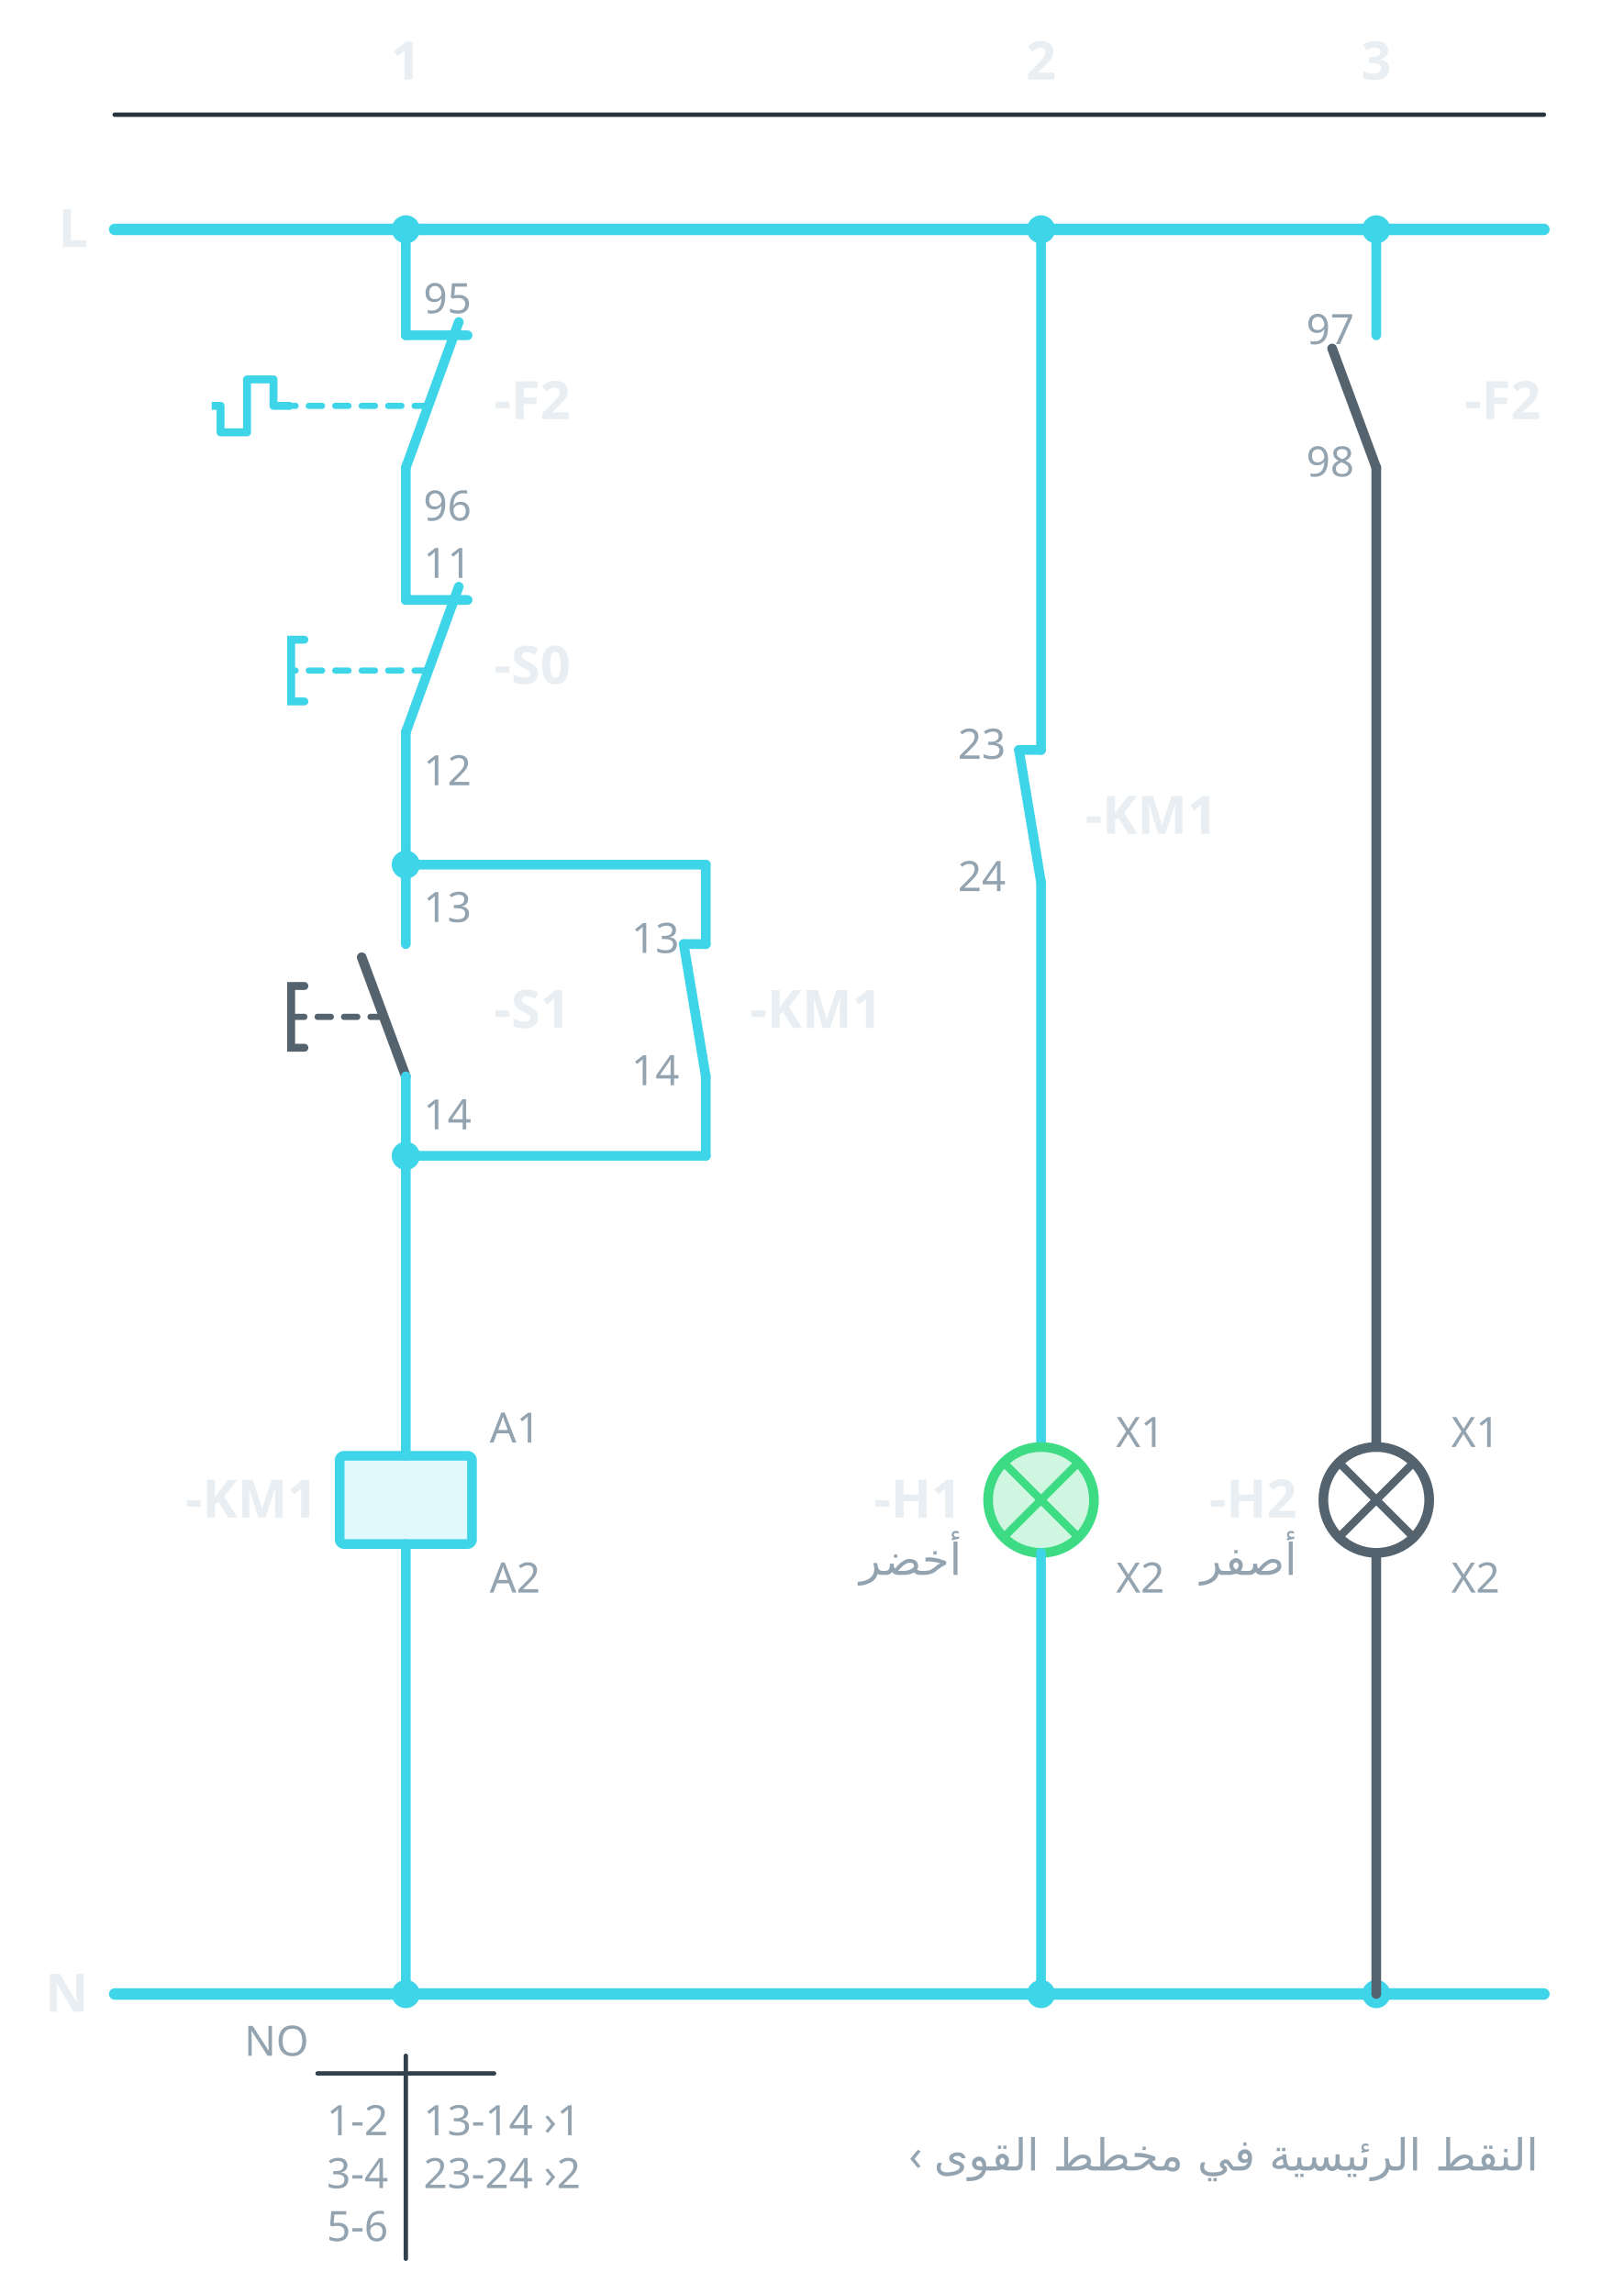
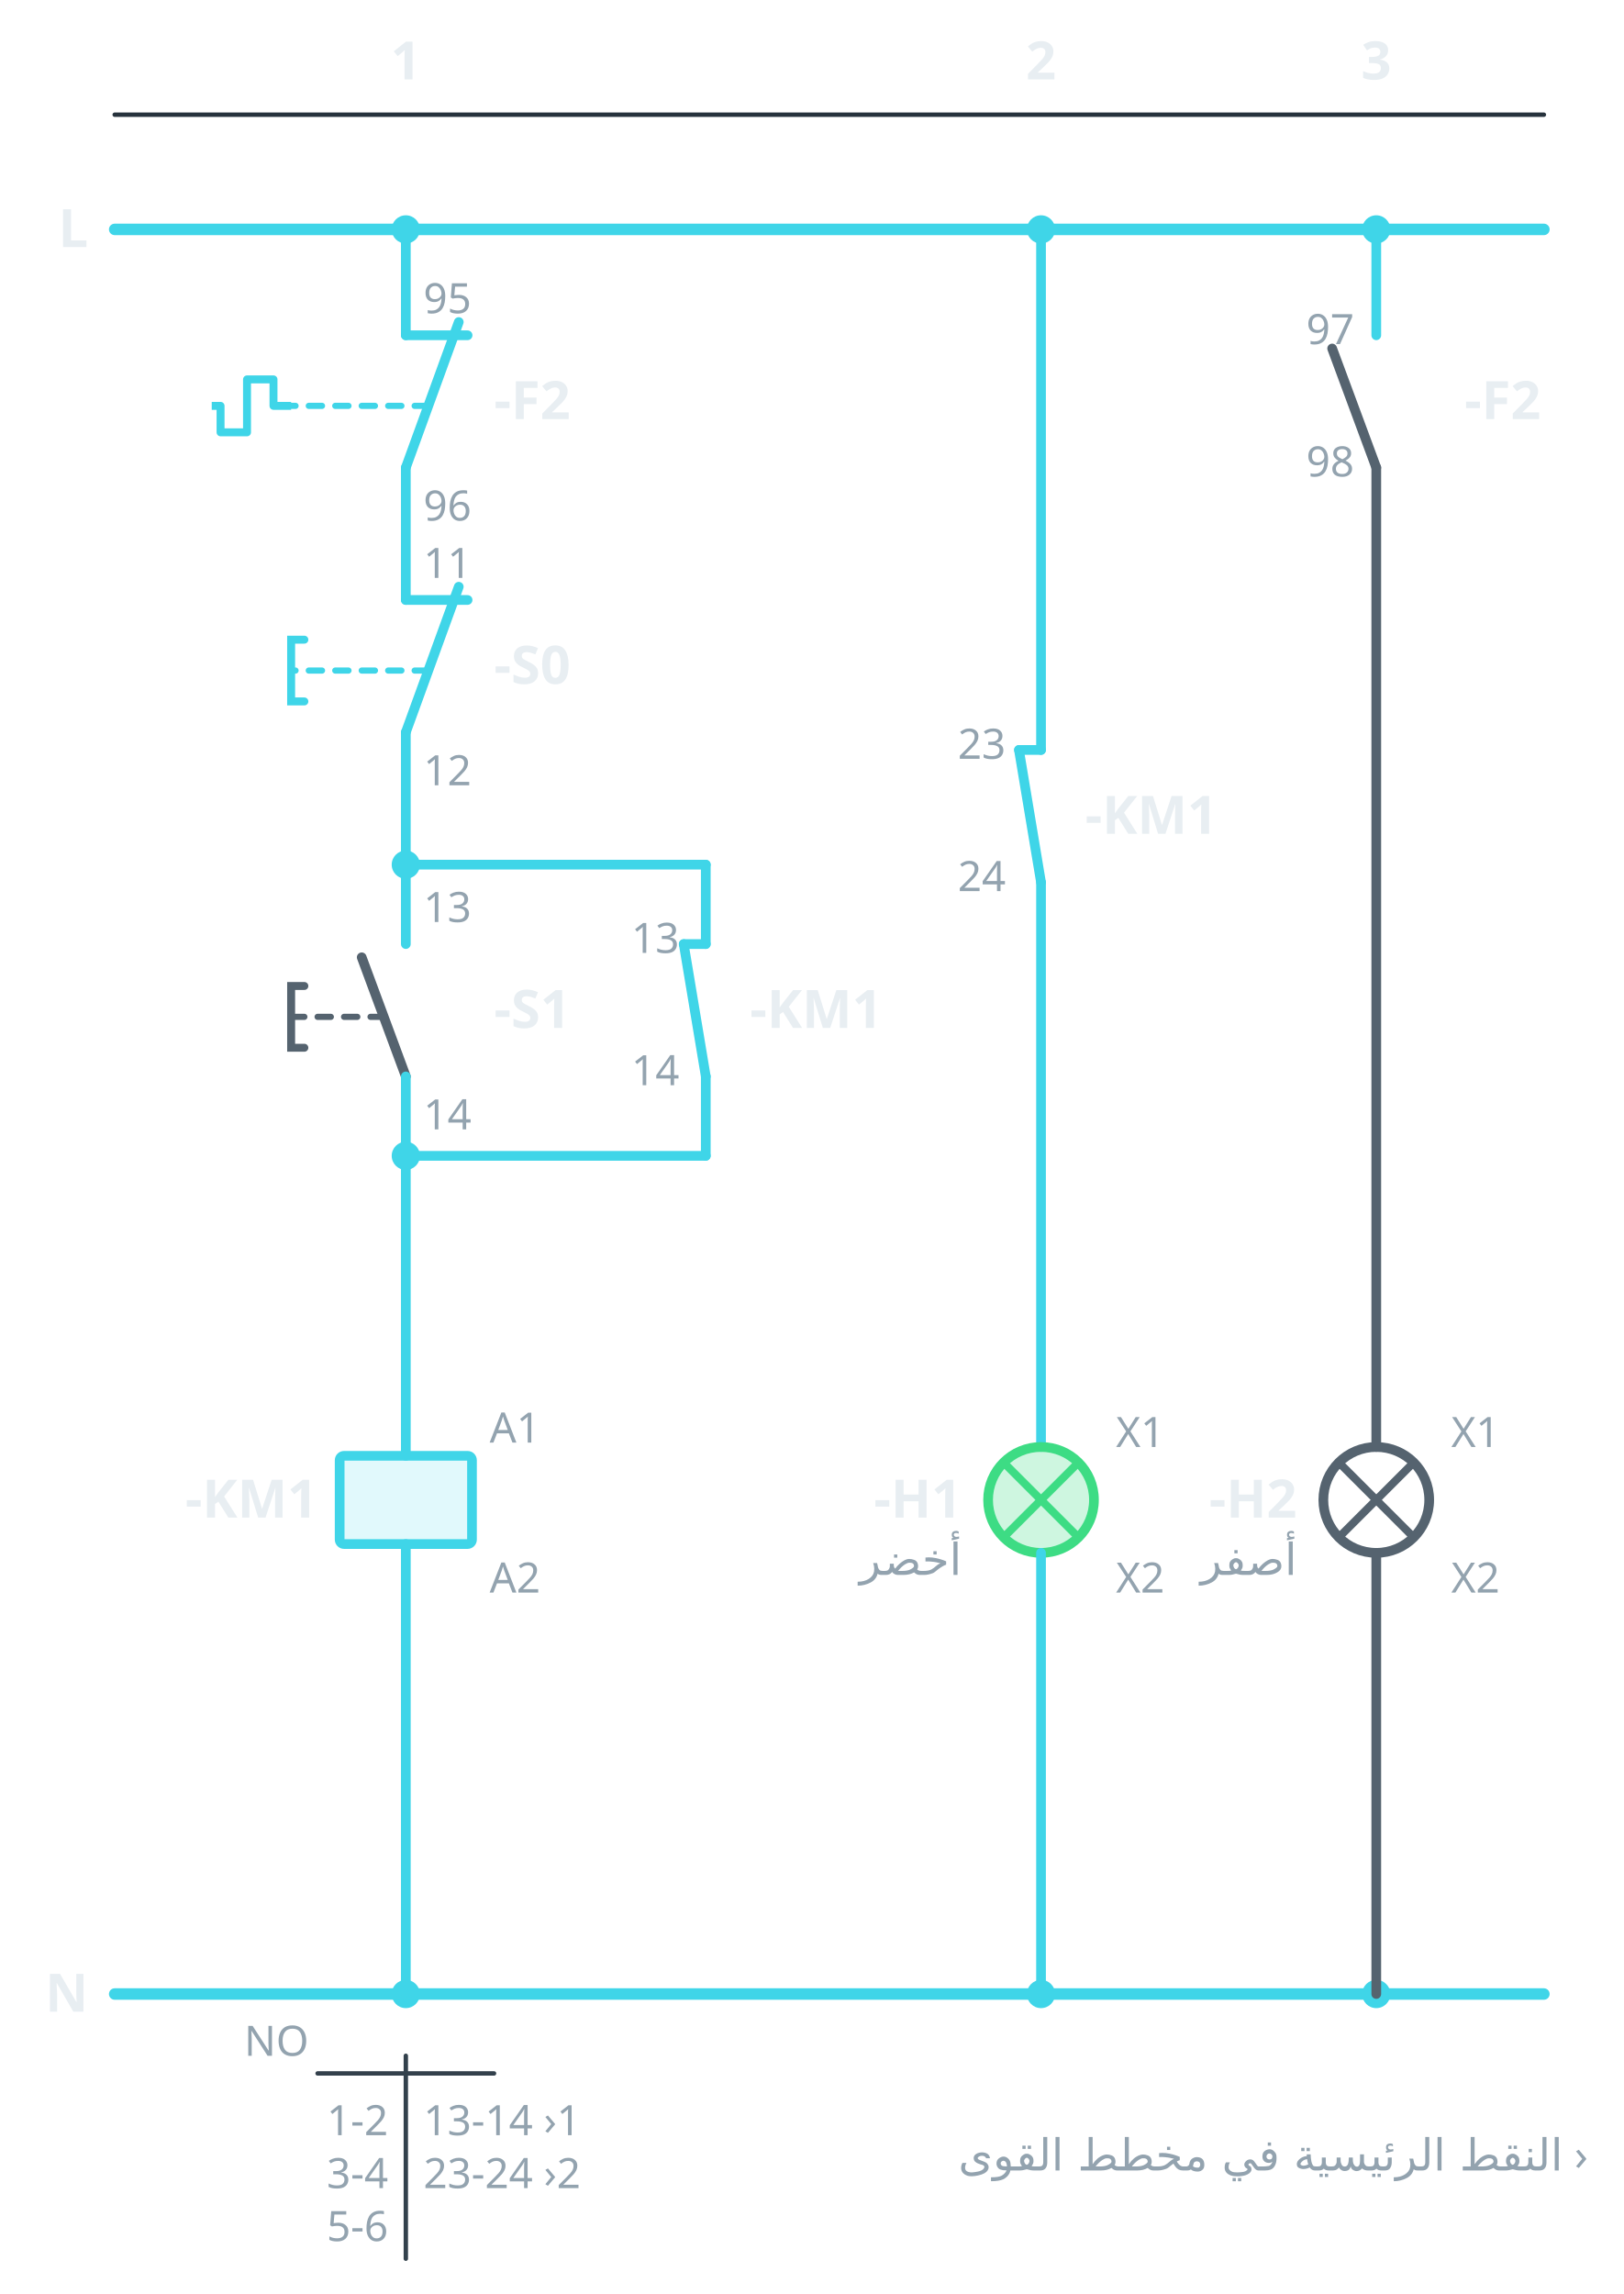
<svg xmlns="http://www.w3.org/2000/svg" viewBox="0 0 368 520" width="368" height="520">
  <rect x="0" y="0" width="368" height="520" fill="none" />
  <text font-family="JetBrainsMono" font-size="12" font-weight="700" fill="#E8EEF2" x="92" y="18" text-anchor="middle">1</text>
  <text font-family="JetBrainsMono" font-size="12" font-weight="700" fill="#E8EEF2" x="236" y="18" text-anchor="middle">2</text>
  <text font-family="JetBrainsMono" font-size="12" font-weight="700" fill="#E8EEF2" x="312" y="18" text-anchor="middle">3</text>
  <path d="M26 26L350 26" stroke="#26323C" stroke-width="1" fill="none" stroke-linecap="round" />
  <path d="M26 52L350 52" stroke="#3FD5E8" stroke-width="2.6" fill="none" stroke-linecap="round" />
  <text font-family="JetBrainsMono" font-size="12" font-weight="700" fill="#E8EEF2" x="20" y="56" text-anchor="end">L</text>
  <path d="M26 452L350 452" stroke="#3FD5E8" stroke-width="2.6" fill="none" stroke-linecap="round" />
  <text font-family="JetBrainsMono" font-size="12" font-weight="700" fill="#E8EEF2" x="20" y="456" text-anchor="end">N</text>
  <circle cx="92" cy="52" r="3.2" fill="#3FD5E8" />
  <circle cx="92" cy="452" r="3.2" fill="#3FD5E8" />
  <circle cx="236" cy="52" r="3.2" fill="#3FD5E8" />
  <circle cx="236" cy="452" r="3.2" fill="#3FD5E8" />
  <circle cx="312" cy="52" r="3.2" fill="#3FD5E8" />
  <circle cx="312" cy="452" r="3.2" fill="#3FD5E8" />
  <path d="M92 52L92 76" stroke="#3FD5E8" stroke-width="2.2" fill="none" stroke-linecap="round" />
  <path d="M92 76L106 76" stroke="#3FD5E8" stroke-width="2.2" fill="none" stroke-linecap="round" />
  <path d="M92 106L104 73" stroke="#3FD5E8" stroke-width="2.2" fill="none" stroke-linecap="round" />
  <path d="M97 92.0L66 92.0" stroke="#3FD5E8" stroke-width="1.4" fill="none" stroke-linecap="round" stroke-dasharray="3 3" />
  <path d="M66 92.0h-4v-6h-6v12h-6v-6h-2" stroke="#3FD5E8" stroke-width="1.8" fill="none" stroke-linejoin="round" />
  <text font-family="JetBrainsMono" font-size="9.5" fill="#93A3AF" x="96" y="71" text-anchor="start">95</text>
  <text font-family="JetBrainsMono" font-size="9.5" fill="#93A3AF" x="96" y="118" text-anchor="start">96</text>
  <text font-family="JetBrainsMono" font-size="12" font-weight="700" fill="#E8EEF2" x="112" y="95.0" text-anchor="start">-F2</text>
  <path d="M92 106L92 136" stroke="#3FD5E8" stroke-width="2.2" fill="none" stroke-linecap="round" />
  <path d="M92 136L106 136" stroke="#3FD5E8" stroke-width="2.2" fill="none" stroke-linecap="round" />
  <path d="M92 166L104 133" stroke="#3FD5E8" stroke-width="2.2" fill="none" stroke-linecap="round" />
  <path d="M97 152.0L66 152.0" stroke="#3FD5E8" stroke-width="1.4" fill="none" stroke-linecap="round" stroke-dasharray="3 3" />
  <path d="M69 145.0H66V159.0H69" stroke="#3FD5E8" stroke-width="1.8" fill="none" stroke-linecap="round" />
  <text font-family="JetBrainsMono" font-size="9.5" fill="#93A3AF" x="96" y="131" text-anchor="start">11</text>
  <text font-family="JetBrainsMono" font-size="9.5" fill="#93A3AF" x="96" y="178" text-anchor="start">12</text>
  <text font-family="JetBrainsMono" font-size="12" font-weight="700" fill="#E8EEF2" x="112" y="155.0" text-anchor="start">-S0</text>
  <path d="M92 166L92 196" stroke="#3FD5E8" stroke-width="2.2" fill="none" stroke-linecap="round" />
  <circle cx="92" cy="196" r="3.2" fill="#3FD5E8" />
  <path d="M92 244L82 217" stroke="#55636F" stroke-width="2.2" fill="none" stroke-linecap="round" />
  <path d="M87 230.5L66 230.5" stroke="#55636F" stroke-width="1.4" fill="none" stroke-linecap="round" stroke-dasharray="3 3" />
  <path d="M69 223.5H66V237.5H69" stroke="#55636F" stroke-width="1.8" fill="none" stroke-linecap="round" />
  <text font-family="JetBrainsMono" font-size="9.5" fill="#93A3AF" x="96" y="209" text-anchor="start">13</text>
  <text font-family="JetBrainsMono" font-size="9.5" fill="#93A3AF" x="96" y="256" text-anchor="start">14</text>
  <text font-family="JetBrainsMono" font-size="12" font-weight="700" fill="#E8EEF2" x="112" y="233.0" text-anchor="start">-S1</text>
  <path d="M92 196L92 214" stroke="#3FD5E8" stroke-width="2.2" fill="none" stroke-linecap="round" />
  <path d="M92 244L92 262" stroke="#3FD5E8" stroke-width="2.2" fill="none" stroke-linecap="round" />
  <path d="M92 196L160 196" stroke="#3FD5E8" stroke-width="2.2" fill="none" stroke-linecap="round" />
  <path d="M160 196L160 214" stroke="#3FD5E8" stroke-width="2.2" fill="none" stroke-linecap="round" />
  <path d="M160 244L155 214" stroke="#3FD5E8" stroke-width="2.2" fill="none" stroke-linecap="round" />
  <path d="M155 214L160 214" stroke="#3FD5E8" stroke-width="2.2" fill="none" stroke-linecap="round" />
  <text font-family="JetBrainsMono" font-size="9.5" fill="#93A3AF" x="154" y="216" text-anchor="end">13</text>
  <text font-family="JetBrainsMono" font-size="9.5" fill="#93A3AF" x="154" y="246" text-anchor="end">14</text>
  <text font-family="JetBrainsMono" font-size="12" font-weight="700" fill="#E8EEF2" x="170" y="233" text-anchor="start">-KM1</text>
  <path d="M160 244L160 262" stroke="#3FD5E8" stroke-width="2.2" fill="none" stroke-linecap="round" />
  <path d="M160 262L92 262" stroke="#3FD5E8" stroke-width="2.2" fill="none" stroke-linecap="round" />
  <circle cx="92" cy="262" r="3.2" fill="#3FD5E8" />
  <path d="M92 262L92 330" stroke="#3FD5E8" stroke-width="2.2" fill="none" stroke-linecap="round" />
  <rect x="77" y="330" width="30" height="20" rx="1" fill="#3FD5E8" fill-opacity=".16" stroke="#3FD5E8" stroke-width="2.2" />
  <text font-family="JetBrainsMono" font-size="9.5" fill="#93A3AF" x="111" y="327" text-anchor="start">A1</text>
  <text font-family="JetBrainsMono" font-size="9.5" fill="#93A3AF" x="111" y="361" text-anchor="start">A2</text>
  <text font-family="JetBrainsMono" font-size="12" font-weight="700" fill="#E8EEF2" x="72" y="344" text-anchor="end">-KM1</text>
  <path d="M92 350L92 452" stroke="#3FD5E8" stroke-width="2.2" fill="none" stroke-linecap="round" />
  <path d="M236 52L236 170" stroke="#3FD5E8" stroke-width="2.2" fill="none" stroke-linecap="round" />
  <path d="M236 200L231 170" stroke="#3FD5E8" stroke-width="2.2" fill="none" stroke-linecap="round" />
  <path d="M231 170L236 170" stroke="#3FD5E8" stroke-width="2.2" fill="none" stroke-linecap="round" />
  <text font-family="JetBrainsMono" font-size="9.5" fill="#93A3AF" x="228" y="172" text-anchor="end">23</text>
  <text font-family="JetBrainsMono" font-size="9.5" fill="#93A3AF" x="228" y="202" text-anchor="end">24</text>
  <text font-family="JetBrainsMono" font-size="12" font-weight="700" fill="#E8EEF2" x="246" y="189" text-anchor="start">-KM1</text>
  <path d="M236 200L236 328" stroke="#3FD5E8" stroke-width="2.2" fill="none" stroke-linecap="round" />
  <circle cx="236" cy="340" r="12" fill="#3DDC84" fill-opacity=".25" stroke="#3DDC84" stroke-width="2.2" />
  <path d="M227.5 331.5L244.5 348.5" stroke="#3DDC84" stroke-width="1.8" fill="none" stroke-linecap="round" />
  <path d="M244.5 331.5L227.5 348.5" stroke="#3DDC84" stroke-width="1.8" fill="none" stroke-linecap="round" />
  <text font-family="JetBrainsMono" font-size="9.5" fill="#93A3AF" x="253" y="328" text-anchor="start">X1</text>
  <text font-family="JetBrainsMono" font-size="9.5" fill="#93A3AF" x="253" y="361" text-anchor="start">X2</text>
  <text font-family="JetBrainsMono" font-size="12" font-weight="700" fill="#E8EEF2" x="218" y="344" text-anchor="end">-H1</text>
  <text font-family="Cairo" font-size="10" fill="#93A3AF" x="218" y="357" text-anchor="end">أخضر</text>
  <path d="M236 352L236 452" stroke="#3FD5E8" stroke-width="2.2" fill="none" stroke-linecap="round" />
  <path d="M312 52L312 76" stroke="#3FD5E8" stroke-width="2.2" fill="none" stroke-linecap="round" />
  <path d="M312 106L302 79" stroke="#55636F" stroke-width="2.2" fill="none" stroke-linecap="round" />
  <text font-family="JetBrainsMono" font-size="9.5" fill="#93A3AF" x="307" y="78" text-anchor="end">97</text>
  <text font-family="JetBrainsMono" font-size="9.5" fill="#93A3AF" x="307" y="108" text-anchor="end">98</text>
  <text font-family="JetBrainsMono" font-size="12" font-weight="700" fill="#E8EEF2" x="332" y="95.0" text-anchor="start">-F2</text>
  <path d="M312 106L312 328" stroke="#55636F" stroke-width="2.2" fill="none" stroke-linecap="round" />
  <circle cx="312" cy="340" r="12" fill="none" stroke="#55636F" stroke-width="2.2" />
  <path d="M303.5 331.5L320.5 348.5" stroke="#55636F" stroke-width="1.8" fill="none" stroke-linecap="round" />
  <path d="M320.5 331.5L303.5 348.5" stroke="#55636F" stroke-width="1.8" fill="none" stroke-linecap="round" />
  <text font-family="JetBrainsMono" font-size="9.5" fill="#93A3AF" x="329" y="328" text-anchor="start">X1</text>
  <text font-family="JetBrainsMono" font-size="9.5" fill="#93A3AF" x="329" y="361" text-anchor="start">X2</text>
  <text font-family="JetBrainsMono" font-size="12" font-weight="700" fill="#E8EEF2" x="294" y="344" text-anchor="end">-H2</text>
  <text font-family="Cairo" font-size="10" fill="#93A3AF" x="294" y="357" text-anchor="end">أصفر</text>
  <path d="M312 352L312 452" stroke="#55636F" stroke-width="2.2" fill="none" stroke-linecap="round" />
  <path d="M72 470L112 470" stroke="#33414C" stroke-width="1" fill="none" stroke-linecap="round" />
  <path d="M92 466L92 512" stroke="#33414C" stroke-width="1" fill="none" stroke-linecap="round" />
  <text font-family="JetBrainsMono" font-size="9.5" fill="#93A3AF" x="88" y="484" text-anchor="end">1-2</text>
  <text font-family="JetBrainsMono" font-size="9.5" fill="#93A3AF" x="88" y="496" text-anchor="end">3-4</text>
  <text font-family="JetBrainsMono" font-size="9.5" fill="#93A3AF" x="88" y="508" text-anchor="end">5-6</text>
  <text font-family="JetBrainsMono" font-size="9.5" fill="#93A3AF" x="96" y="484" text-anchor="start">13-14 ›1</text>
  <text font-family="JetBrainsMono" font-size="9.5" fill="#93A3AF" x="96" y="496" text-anchor="start">23-24 ›2</text>
  <text font-family="JetBrainsMono" font-size="9.5" fill="#93A3AF" x="70" y="466" text-anchor="end">NO</text>
-   <text font-family="Cairo" font-size="10" fill="#93A3AF" x="206" y="492" text-anchor="start">‹ النقط الرئيسية في مخطط القوى</text>
+   <text font-family="Cairo" font-size="10" fill="#93A3AF" x="360" y="492" text-anchor="end">النقط الرئيسية في مخطط القوى ›</text>
</svg>
